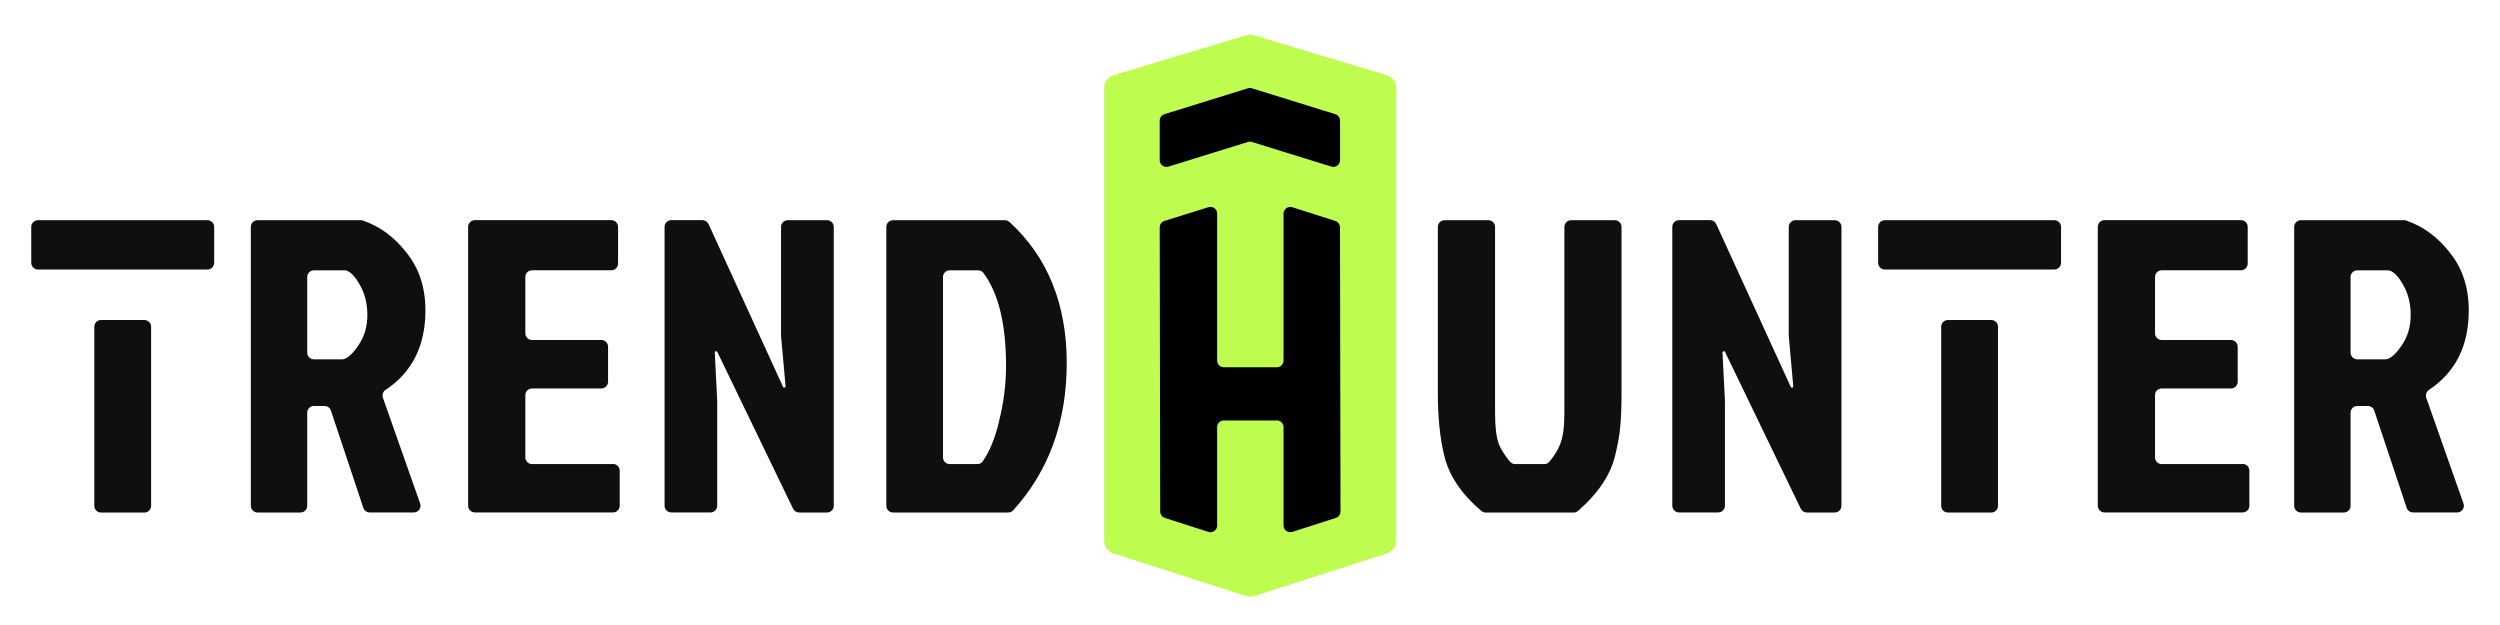
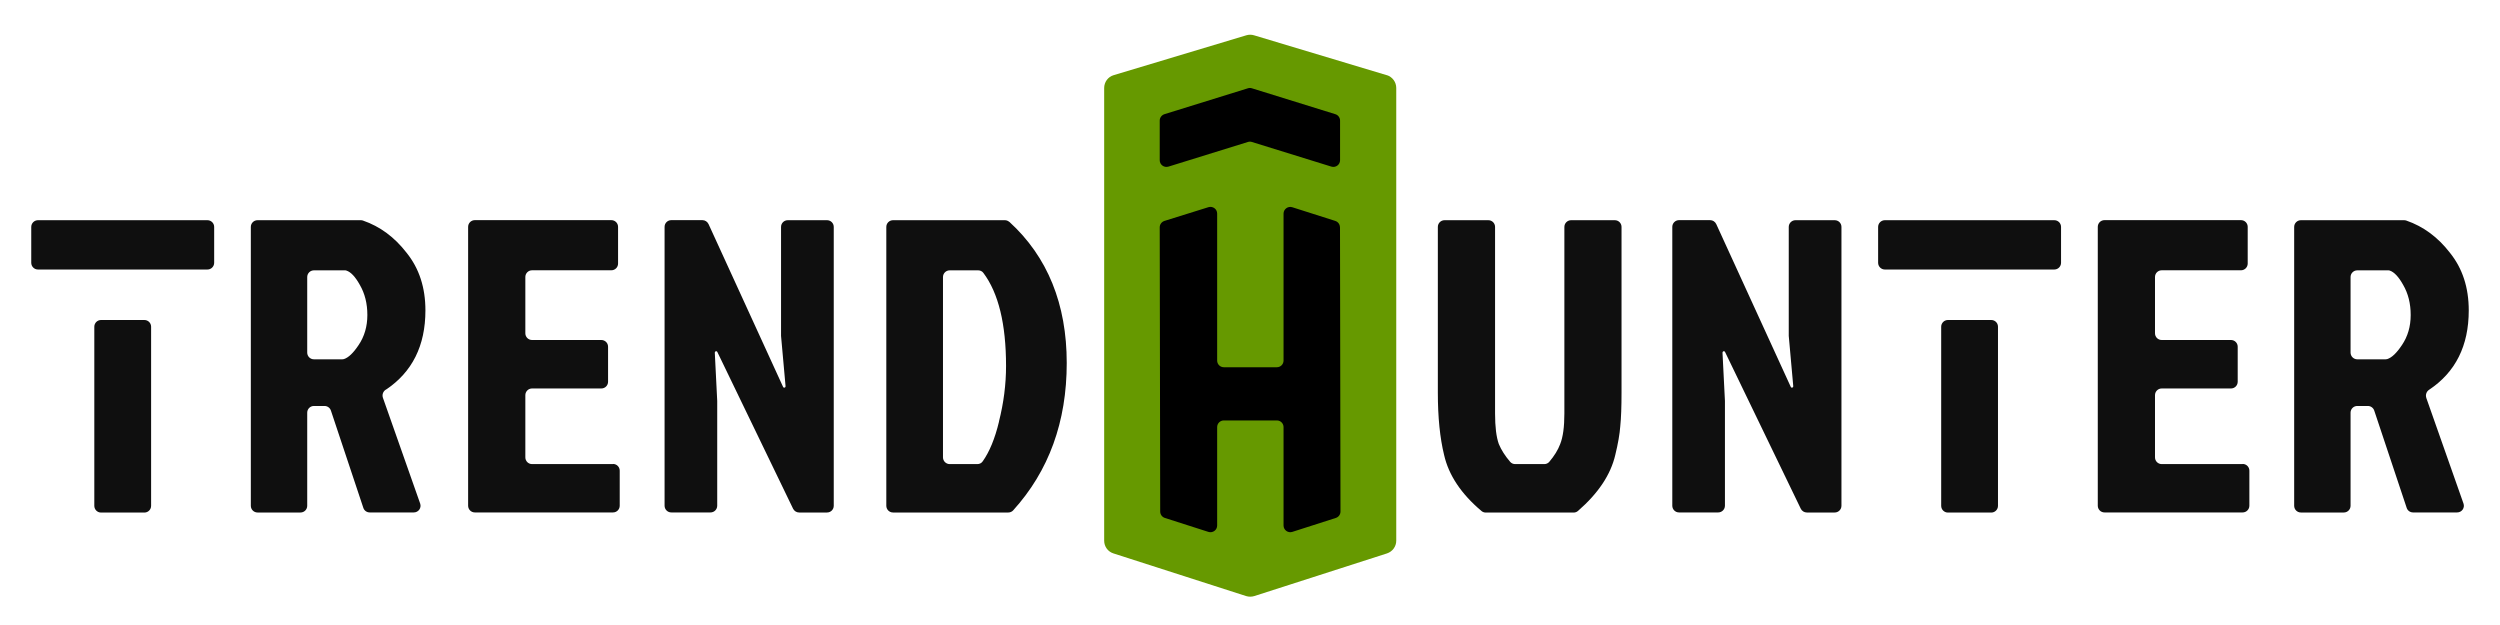
<svg xmlns="http://www.w3.org/2000/svg" preserveAspectRatio="none" overflow="visible" style="display: block;" width="160" height="40" viewBox="0 0 160 40" fill="none">
  <g id="Wordmark">
    <path id="Vector" d="M52.924 14.093H50.418C50.178 14.093 49.987 14.284 49.987 14.524V21.498L50.276 24.72C50.276 24.756 50.258 24.791 50.222 24.804C50.182 24.822 50.133 24.804 50.116 24.76L45.347 14.342C45.276 14.191 45.124 14.089 44.956 14.089H42.964C42.724 14.089 42.533 14.28 42.533 14.52V32.364C42.533 32.604 42.724 32.796 42.964 32.796H45.471C45.711 32.796 45.902 32.604 45.902 32.364V25.658L45.747 22.569C45.747 22.533 45.769 22.498 45.8 22.484C45.844 22.467 45.889 22.484 45.911 22.529L50.756 32.556C50.827 32.702 50.978 32.8 51.142 32.8H52.929C53.169 32.8 53.36 32.609 53.36 32.369V14.524C53.36 14.284 53.169 14.093 52.929 14.093H52.924Z" fill="#0F0F0F" />
    <path id="Vector_2" d="M13.276 14.093H2.431C2.193 14.093 2 14.286 2 14.524V16.818C2 17.056 2.193 17.249 2.431 17.249H13.276C13.514 17.249 13.707 17.056 13.707 16.818V14.524C13.707 14.286 13.514 14.093 13.276 14.093Z" fill="#0F0F0F" />
    <path id="Vector_3" d="M39.231 29.702H34.053C33.813 29.702 33.622 29.511 33.622 29.271V25.293C33.622 25.053 33.813 24.862 34.053 24.862H38.484C38.724 24.862 38.916 24.671 38.916 24.431V22.191C38.916 21.951 38.724 21.76 38.484 21.76H34.053C33.813 21.76 33.622 21.569 33.622 21.329V17.729C33.622 17.489 33.813 17.298 34.053 17.298H39.124C39.364 17.298 39.556 17.107 39.556 16.867V14.52C39.556 14.28 39.364 14.089 39.124 14.089H30.391C30.151 14.089 29.96 14.28 29.96 14.52V32.364C29.96 32.604 30.151 32.796 30.391 32.796H39.231C39.471 32.796 39.662 32.604 39.662 32.364V30.124C39.662 29.884 39.471 29.693 39.231 29.693V29.702Z" fill="#0F0F0F" />
    <path id="Vector_4" d="M9.24 20.48H6.467C6.229 20.48 6.036 20.673 6.036 20.911V32.373C6.036 32.611 6.229 32.804 6.467 32.804H9.24C9.478 32.804 9.671 32.611 9.671 32.373V20.911C9.671 20.673 9.478 20.48 9.24 20.48Z" fill="#0F0F0F" />
    <path id="Vector_5" d="M64.596 14.204C64.516 14.133 64.418 14.093 64.311 14.093H57.156C56.916 14.093 56.724 14.284 56.724 14.524V32.369C56.724 32.609 56.916 32.8 57.156 32.8H64.529C64.649 32.8 64.764 32.751 64.844 32.662C67.129 30.138 68.271 26.996 68.271 23.231C68.271 19.467 67.049 16.436 64.6 14.2H64.596V14.204ZM63.938 26.978C63.676 28.071 63.324 28.924 62.884 29.538C62.809 29.644 62.684 29.702 62.551 29.702H60.782C60.547 29.702 60.351 29.511 60.351 29.271V17.733C60.351 17.493 60.542 17.302 60.782 17.302H62.604C62.733 17.302 62.858 17.36 62.933 17.462C63.902 18.751 64.387 20.738 64.387 23.422C64.387 24.6 64.236 25.782 63.933 26.978H63.938Z" fill="#0F0F0F" />
    <path id="Vector_6" d="M24.693 24.942C26.382 23.818 27.227 22.124 27.227 19.867C27.227 18.404 26.827 17.178 26.022 16.178C25.253 15.182 24.324 14.493 23.231 14.116C23.187 14.102 23.142 14.093 23.093 14.093H16.484C16.244 14.093 16.053 14.284 16.053 14.524V32.369C16.053 32.609 16.244 32.8 16.484 32.8H19.231C19.471 32.8 19.662 32.609 19.662 32.369V26.413C19.662 26.173 19.853 25.982 20.093 25.982H20.769C20.956 25.982 21.12 26.102 21.178 26.276L23.253 32.502C23.311 32.68 23.476 32.796 23.662 32.796H26.484C26.782 32.796 26.991 32.502 26.889 32.222L24.507 25.458C24.44 25.262 24.516 25.049 24.689 24.938L24.693 24.942ZM22.951 22.084C22.613 22.591 22.302 22.889 22.009 22.982C21.978 22.991 21.942 22.996 21.911 22.996H20.093C19.853 22.996 19.662 22.804 19.662 22.564V17.733C19.662 17.493 19.853 17.302 20.093 17.302H22.071C22.102 17.302 22.138 17.302 22.169 17.316C22.458 17.409 22.742 17.716 23.031 18.236C23.351 18.787 23.511 19.431 23.511 20.16C23.511 20.889 23.324 21.533 22.951 22.084Z" fill="#0F0F0F" />
    <path id="Vector_7" d="M143.529 29.702H138.351C138.111 29.702 137.92 29.511 137.92 29.271V25.293C137.92 25.053 138.111 24.862 138.351 24.862H142.782C143.022 24.862 143.213 24.671 143.213 24.431V22.191C143.213 21.951 143.022 21.76 142.782 21.76H138.351C138.111 21.76 137.92 21.569 137.92 21.329V17.729C137.92 17.489 138.111 17.298 138.351 17.298H143.422C143.658 17.298 143.853 17.107 143.853 16.867V14.52C143.853 14.28 143.662 14.089 143.422 14.089H134.689C134.449 14.089 134.258 14.28 134.258 14.52V32.364C134.258 32.604 134.449 32.796 134.689 32.796H143.529C143.764 32.796 143.96 32.604 143.96 32.364V30.124C143.96 29.884 143.769 29.693 143.529 29.693V29.702Z" fill="#0F0F0F" />
    <path id="Vector_8" d="M120.631 14.093H131.476C131.716 14.093 131.907 14.284 131.907 14.524V16.818C131.907 17.053 131.716 17.249 131.476 17.249H120.631C120.396 17.249 120.2 17.058 120.2 16.818V14.524C120.2 14.289 120.391 14.093 120.631 14.093Z" fill="#0F0F0F" />
    <path id="Vector_9" d="M155.284 25.462C155.218 25.267 155.293 25.053 155.467 24.942C157.156 23.818 158 22.124 158 19.867C158 18.404 157.6 17.178 156.796 16.178C156.027 15.182 155.098 14.493 154.004 14.116C153.96 14.102 153.916 14.093 153.867 14.093H147.258C147.022 14.093 146.827 14.284 146.827 14.524V32.369C146.827 32.609 147.018 32.8 147.258 32.8H150.004C150.24 32.8 150.436 32.609 150.436 32.369V26.413C150.436 26.173 150.627 25.982 150.867 25.982H151.542C151.729 25.982 151.893 26.102 151.951 26.276L154.027 32.502C154.084 32.68 154.249 32.796 154.436 32.796H157.258C157.556 32.796 157.764 32.502 157.662 32.222L155.28 25.458L155.284 25.462ZM153.724 22.084C153.387 22.591 153.076 22.889 152.782 22.982C152.751 22.991 152.716 22.996 152.684 22.996H150.867C150.631 22.996 150.436 22.804 150.436 22.564V17.733C150.436 17.493 150.627 17.302 150.867 17.302H152.844C152.876 17.302 152.911 17.302 152.942 17.316C153.227 17.409 153.516 17.716 153.804 18.236C154.124 18.787 154.284 19.431 154.284 20.16C154.284 20.889 154.098 21.533 153.724 22.084Z" fill="#0F0F0F" />
    <path id="Vector_10" d="M103.351 14.093H100.551C100.316 14.093 100.12 14.284 100.12 14.524V26.467C100.12 27.32 100.031 27.973 99.853 28.418C99.711 28.8 99.476 29.178 99.151 29.56C99.071 29.653 98.956 29.702 98.836 29.702H96.969C96.849 29.702 96.733 29.653 96.653 29.56C96.324 29.178 96.084 28.8 95.924 28.418C95.764 27.973 95.684 27.32 95.684 26.467V14.524C95.684 14.284 95.493 14.093 95.253 14.093H92.453C92.213 14.093 92.022 14.284 92.022 14.524V25.133C92.022 26.702 92.156 28.031 92.422 29.116C92.716 30.413 93.516 31.609 94.818 32.707C94.893 32.769 94.991 32.804 95.089 32.804H100.711C100.813 32.804 100.911 32.769 100.987 32.702C102.289 31.573 103.084 30.378 103.378 29.116C103.556 28.387 103.662 27.769 103.698 27.271C103.751 26.756 103.778 26.04 103.778 25.133V14.524C103.778 14.284 103.587 14.093 103.347 14.093H103.351Z" fill="#0F0F0F" />
    <path id="Vector_11" d="M117.418 14.093H114.911C114.676 14.093 114.48 14.284 114.48 14.524V21.498L114.769 24.72C114.769 24.756 114.751 24.791 114.716 24.804C114.676 24.822 114.627 24.804 114.609 24.76L109.84 14.342C109.769 14.191 109.618 14.089 109.449 14.089H107.458C107.222 14.089 107.027 14.28 107.027 14.52V32.364C107.027 32.604 107.218 32.796 107.458 32.796H109.964C110.2 32.796 110.396 32.604 110.396 32.364V25.658L110.24 22.569C110.24 22.533 110.262 22.498 110.293 22.484C110.338 22.467 110.382 22.484 110.404 22.529L115.249 32.556C115.32 32.702 115.471 32.8 115.636 32.8H117.422C117.658 32.8 117.853 32.609 117.853 32.369V14.524C117.853 14.284 117.662 14.093 117.422 14.093H117.418Z" fill="#0F0F0F" />
    <path id="Vector_12" d="M124.667 20.48H127.44C127.68 20.48 127.871 20.671 127.871 20.911V32.373C127.871 32.609 127.68 32.804 127.44 32.804H124.667C124.431 32.804 124.236 32.613 124.236 32.373V20.911C124.236 20.676 124.427 20.48 124.667 20.48Z" fill="#0F0F0F" />
-     <path id="Vector_13" d="M88.747 4.81L80.258 2.259C80.098 2.21 79.924 2.21 79.764 2.259L71.276 4.81C70.911 4.917 70.667 5.254 70.667 5.632V34.606C70.667 34.979 70.907 35.308 71.262 35.419L79.751 38.148C79.92 38.201 80.107 38.201 80.276 38.148L88.764 35.419C89.12 35.303 89.36 34.974 89.36 34.606V5.628C89.36 5.25 89.111 4.917 88.751 4.806L88.747 4.81Z" fill="#BEFC4F" />
+     <path id="Vector_13" d="M88.747 4.81L80.258 2.259C80.098 2.21 79.924 2.21 79.764 2.259L71.276 4.81C70.911 4.917 70.667 5.254 70.667 5.632V34.606C70.667 34.979 70.907 35.308 71.262 35.419L79.751 38.148C79.92 38.201 80.107 38.201 80.276 38.148L88.764 35.419C89.12 35.303 89.36 34.974 89.36 34.606V5.628C89.36 5.25 89.111 4.917 88.751 4.806L88.747 4.81Z" fill="#669900" />
    <path id="Vector_14" d="M85.756 14.548C85.756 14.361 85.636 14.197 85.458 14.139L82.707 13.263C82.431 13.175 82.147 13.383 82.147 13.672V23.077C82.147 23.312 81.956 23.503 81.72 23.503H78.324C78.089 23.503 77.898 23.312 77.898 23.077V13.668C77.898 13.379 77.618 13.175 77.342 13.259L74.524 14.139C74.347 14.197 74.222 14.361 74.222 14.548L74.253 32.739C74.253 32.926 74.373 33.09 74.551 33.148L77.338 34.041C77.613 34.13 77.898 33.926 77.898 33.632V27.334C77.898 27.099 78.089 26.908 78.324 26.908H81.72C81.956 26.908 82.147 27.099 82.147 27.334V33.632C82.147 33.921 82.431 34.13 82.707 34.041L85.493 33.148C85.671 33.09 85.791 32.926 85.791 32.739L85.76 14.548H85.756Z" fill="black" />
    <path id="Vector_15" d="M74.782 10.663L79.867 9.086C79.951 9.059 80.04 9.059 80.12 9.086L85.209 10.663C85.484 10.748 85.764 10.543 85.764 10.254V7.717C85.764 7.53 85.64 7.361 85.462 7.308L80.12 5.65C80.036 5.623 79.947 5.623 79.867 5.65L74.524 7.308C74.347 7.366 74.222 7.53 74.222 7.717V10.254C74.222 10.543 74.502 10.748 74.778 10.663H74.782Z" fill="black" />
  </g>
</svg>
